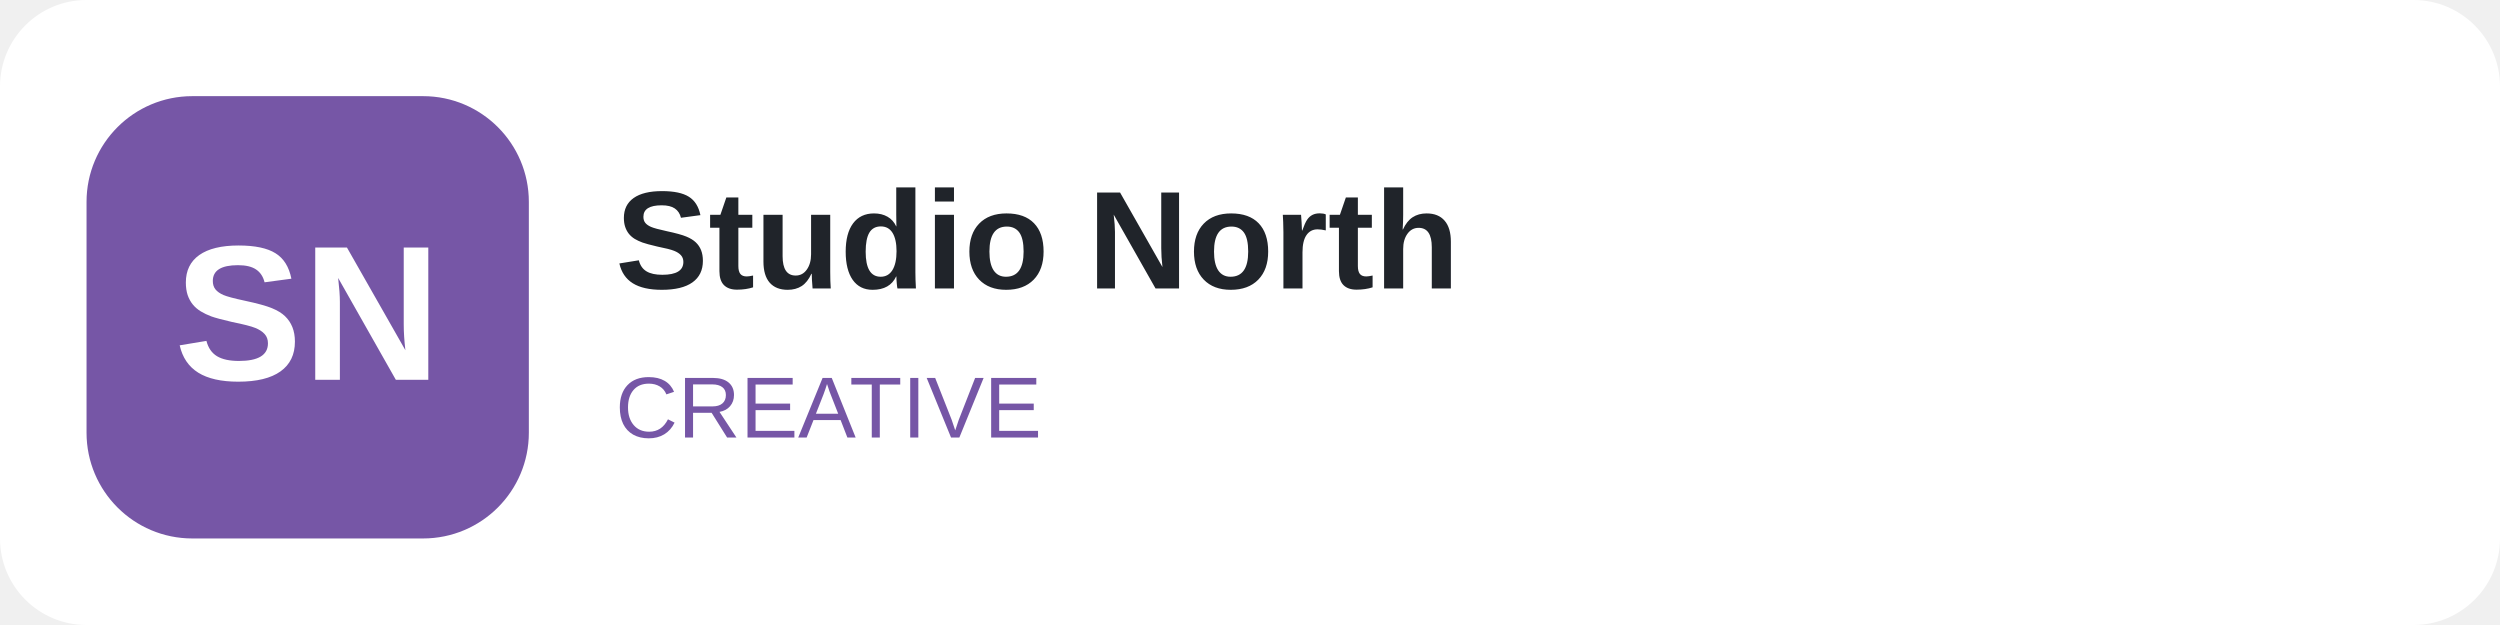
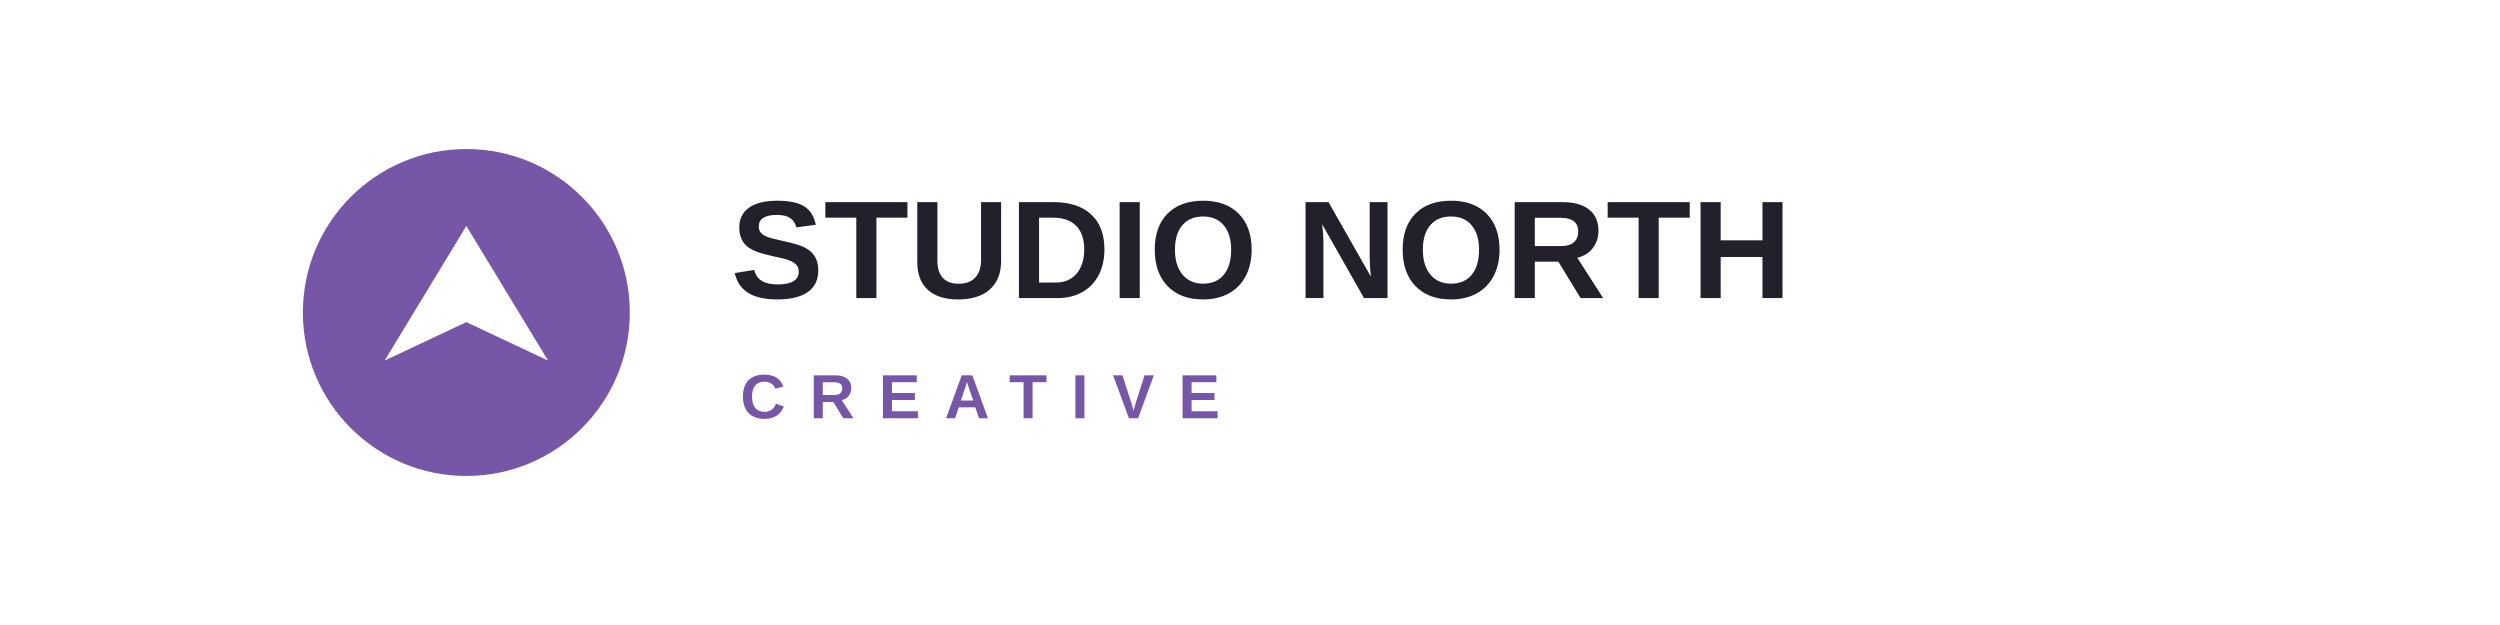
- <svg xmlns="http://www.w3.org/2000/svg" width="520" height="130">
-   <rect width="520" height="130" rx="18" fill="white" />
-   <rect x="18" y="20" width="92" height="92" rx="22" fill="#7656a6" />
-   <text x="64" y="79" text-anchor="middle" font-family="Arial" font-size="40" font-weight="700" fill="white">SN</text>
-   <text x="128" y="60" font-family="Arial" font-size="29" font-weight="700" fill="#20242a">Studio North</text>
-   <text x="128" y="91" font-family="Arial" font-size="18" fill="#7656a6">CREATIVE</text>
+ <svg xmlns="http://www.w3.org/2000/svg" width="520" height="130" viewBox="0 0 520 130">
+   <rect width="520" height="130" fill="white" />
+   <g transform="translate(62 30)">
+     <circle cx="35" cy="35" r="34" fill="#7656a6" />
+     <path d="M18 45 35 17l17 28-17-8z" fill="white" />
+     <text x="90" y="32" font-family="Arial,Helvetica,sans-serif" font-size="29" font-weight="800" fill="#24202b">STUDIO NORTH</text>
+     <text x="92" y="57" font-family="Arial,Helvetica,sans-serif" font-size="13" font-weight="700" letter-spacing="5" fill="#7656a6">CREATIVE</text>
+   </g>
</svg>
